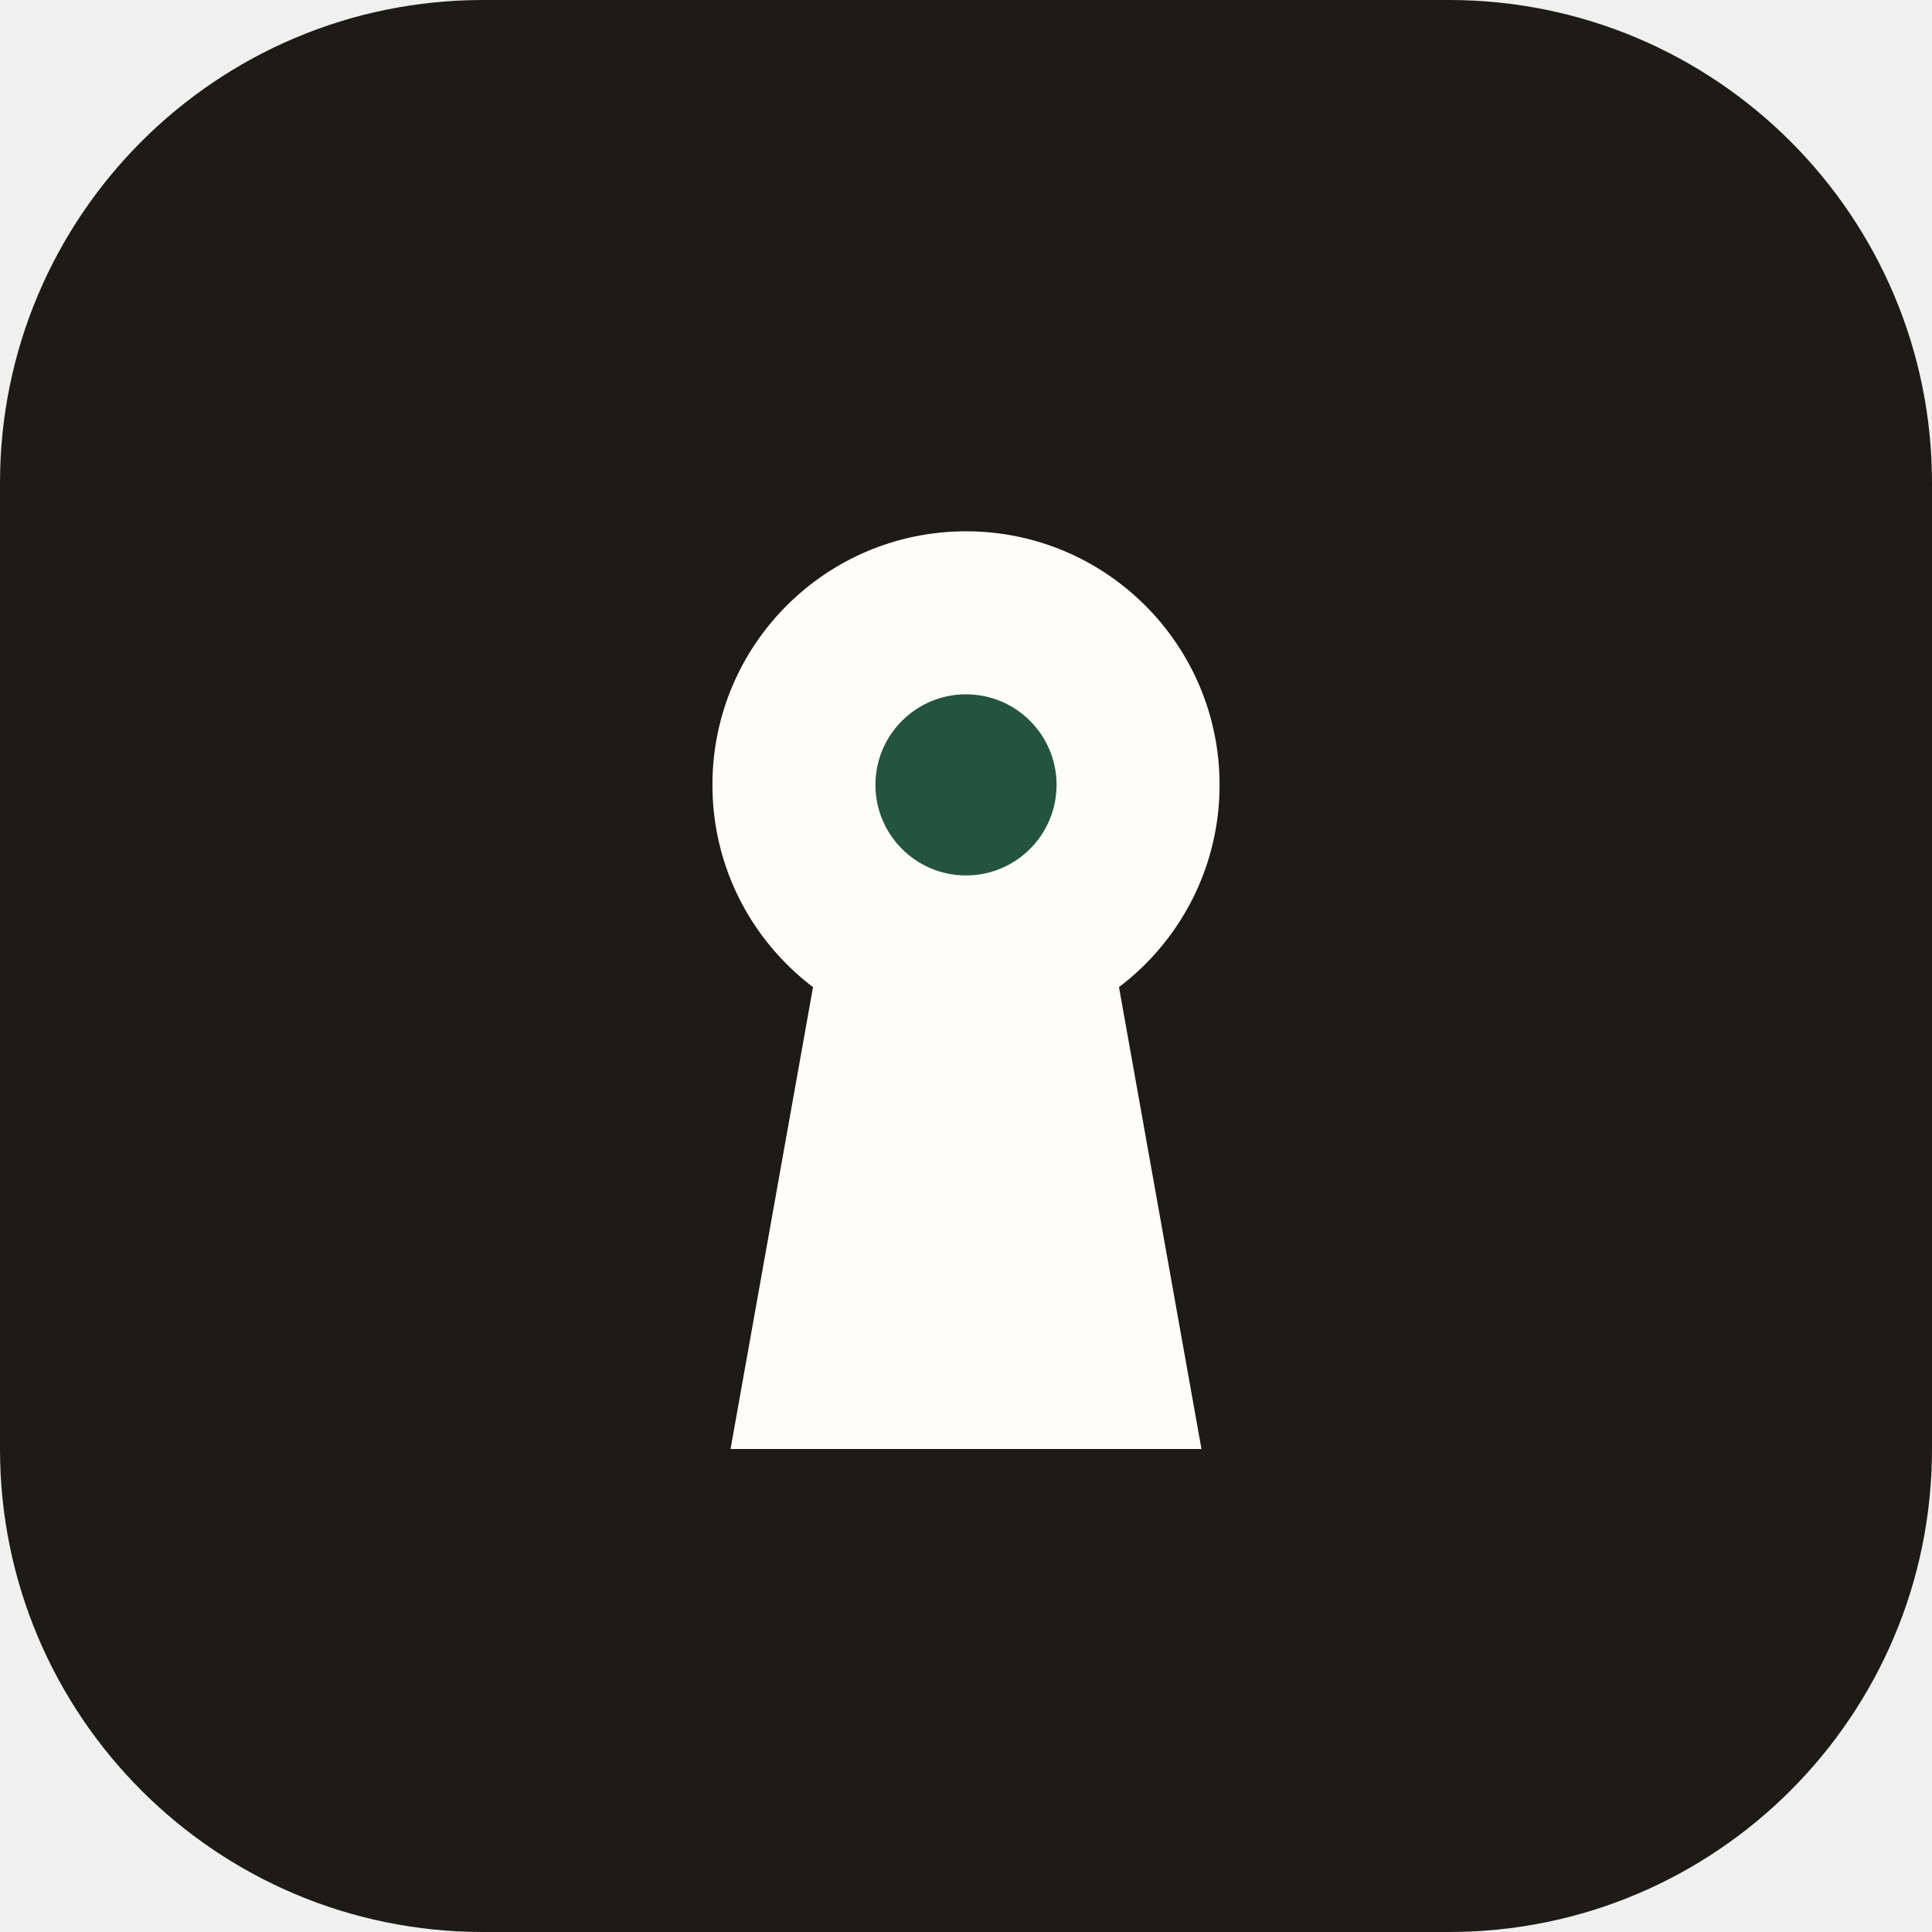
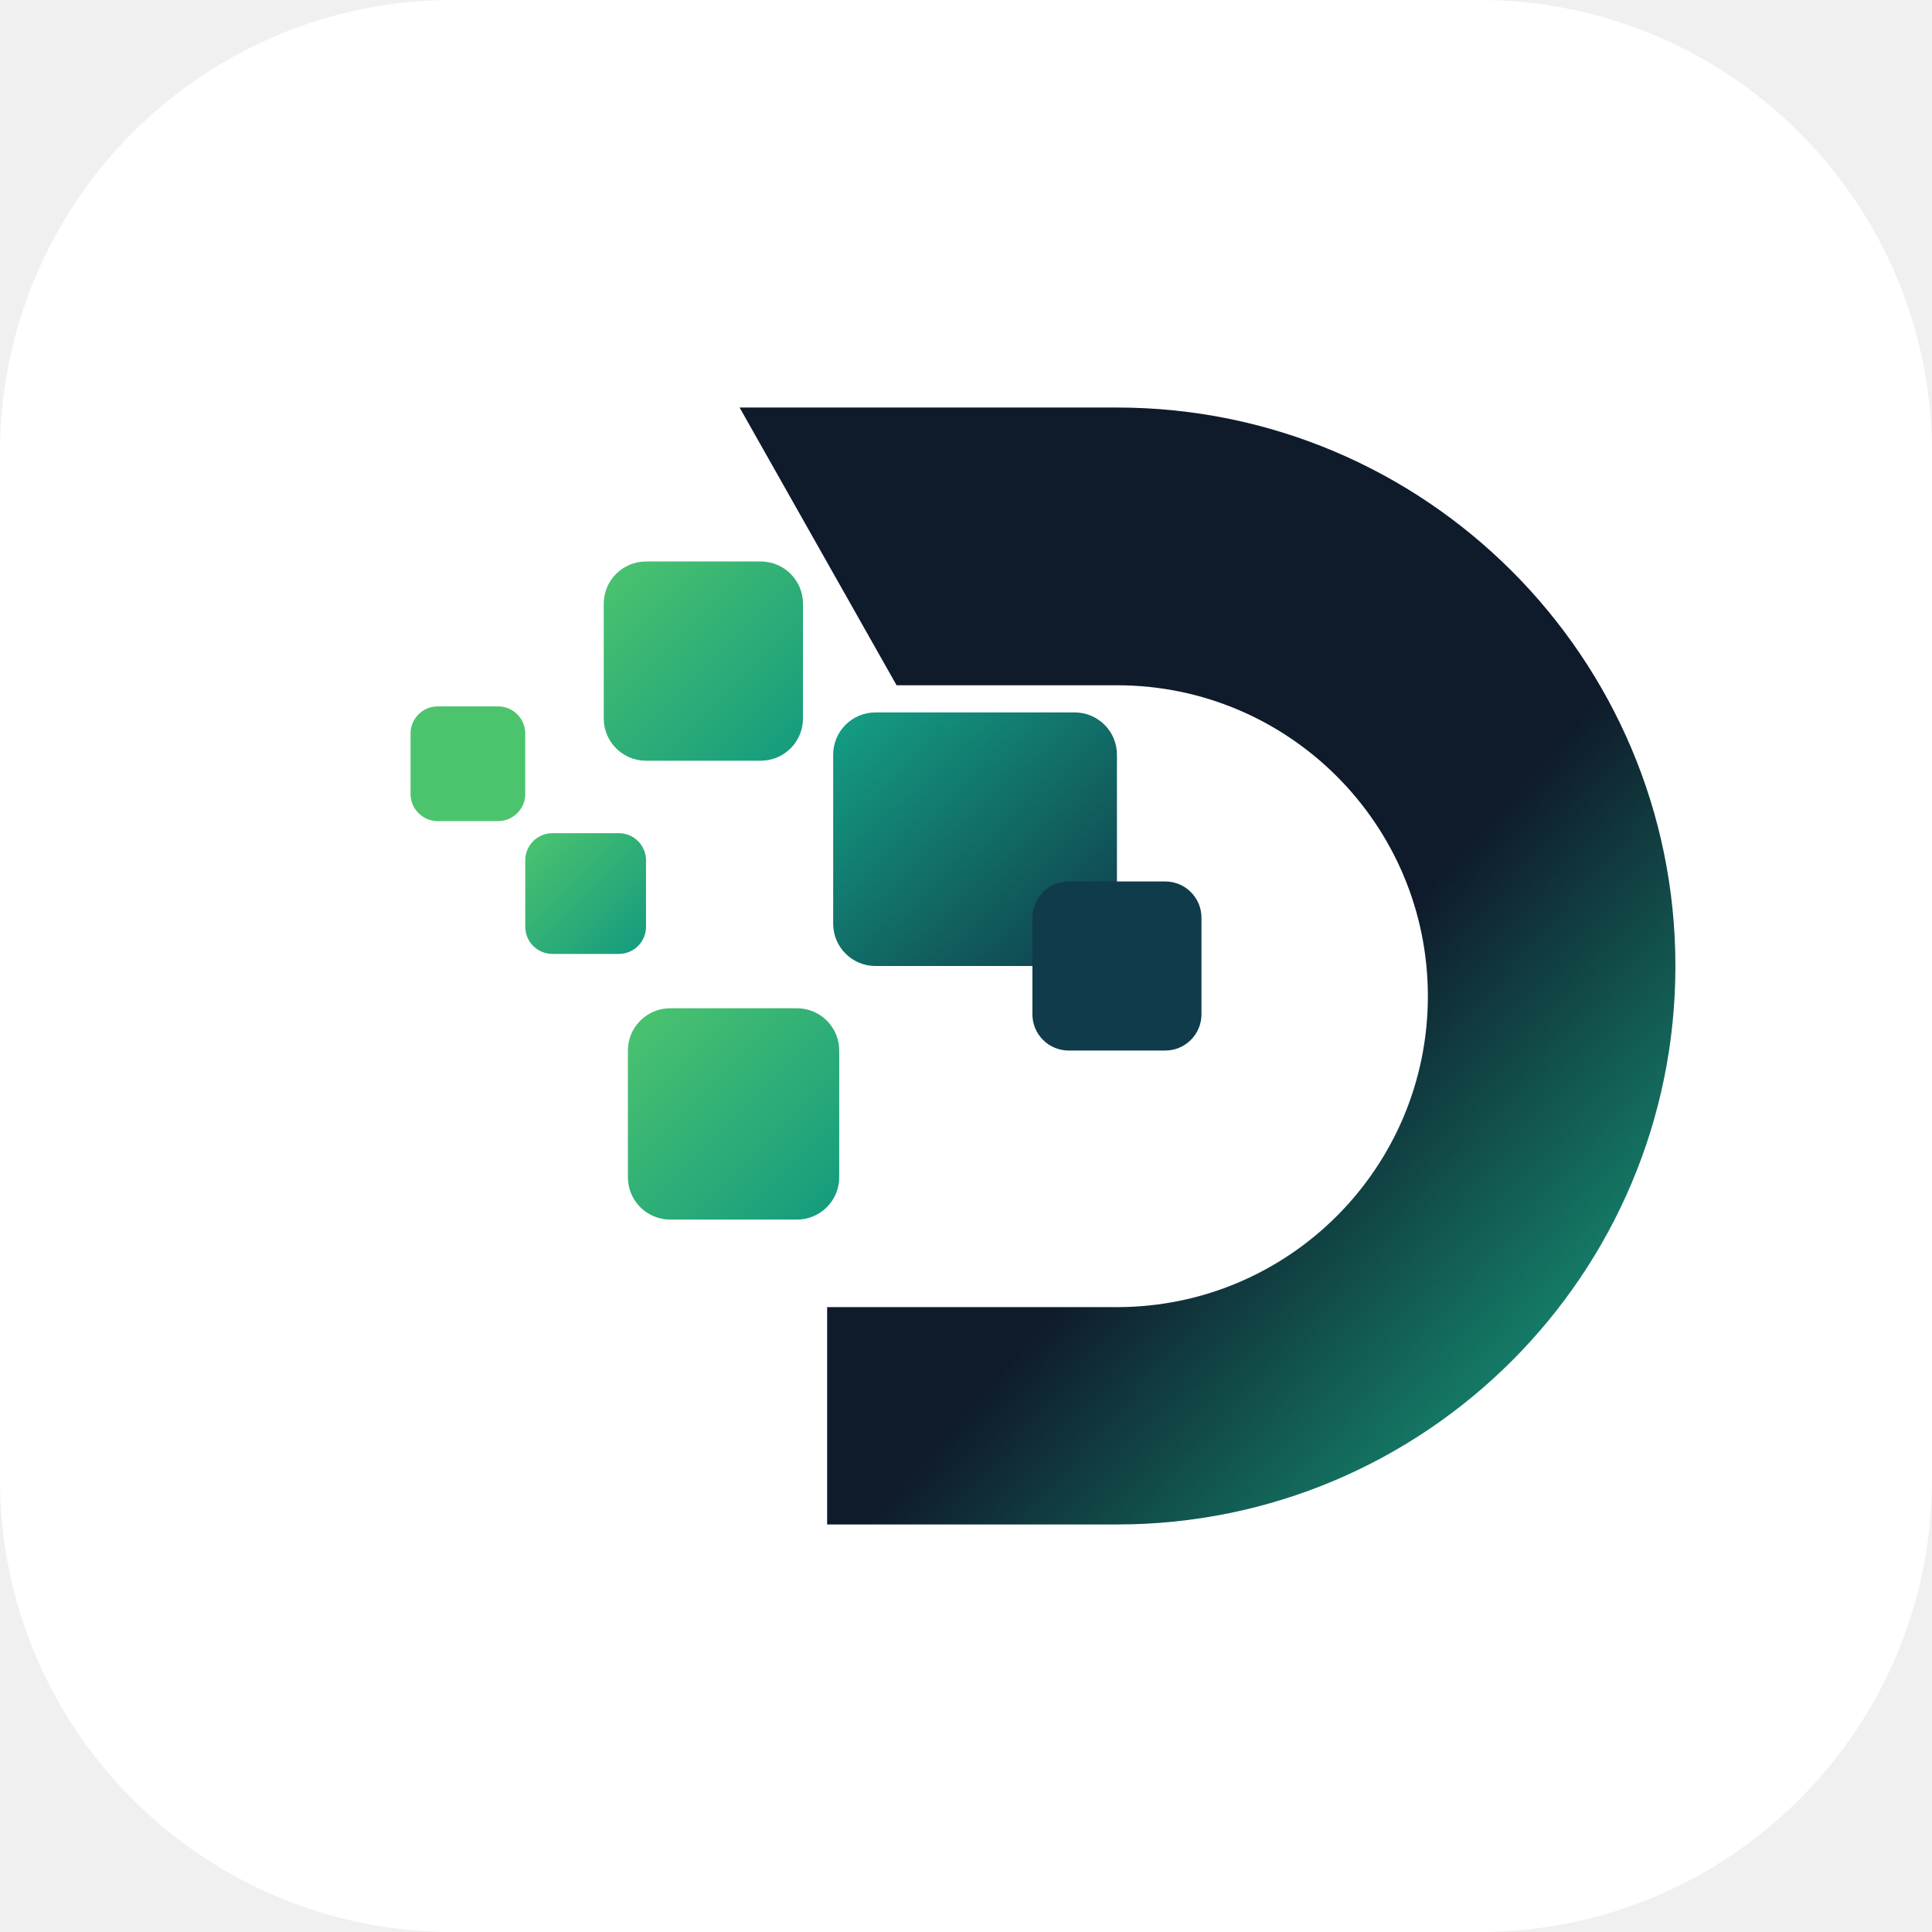
- <svg xmlns="http://www.w3.org/2000/svg" viewBox="0 0 32 32">
-   <rect width="32" height="32" rx="8" fill="#1d1b17" />
-   <circle cx="16" cy="13" r="4.2" fill="#fffdf8" />
-   <path d="M13.6 15.6h4.8l1.5 8.4h-7.8z" fill="#fffdf8" />
-   <circle cx="16" cy="13" r="1.5" fill="#24543f" />
+ <svg xmlns="http://www.w3.org/2000/svg" viewBox="0 0 64 64">
+   <defs>
+     <linearGradient id="d" x1="0.15" y1="0.1" x2="0.95" y2="0.95">
+       <stop offset="0.55" stop-color="#0f1b2b" />
+       <stop offset="1" stop-color="#16a37f" />
+     </linearGradient>
+     <linearGradient id="g" x1="0" y1="0" x2="1" y2="1">
+       <stop offset="0" stop-color="#4cc46e" />
+       <stop offset="1" stop-color="#139a7f" />
+     </linearGradient>
+     <linearGradient id="t" x1="0" y1="0" x2="1" y2="1">
+       <stop offset="0" stop-color="#14a085" />
+       <stop offset="1" stop-color="#0f3b4a" />
+     </linearGradient>
+   </defs>
+   <rect width="64" height="64" rx="15" fill="#ffffff" />
+   <path d="M24.5 13.5h12.5a17.5 17.5 0 0 1 0 37h-9.6v-7.2h9.6a10.3 10.3 0 0 0 0-20.6h-7.3z" fill="url(#d)" />
+   <rect x="27.6" y="23.6" width="9.4" height="8.4" rx="1.4" fill="url(#t)" />
+   <rect x="34.2" y="29.2" width="5.6" height="5.6" rx="1.2" fill="#0f3b4a" />
+   <rect x="20" y="18.6" width="6.6" height="6.6" rx="1.4" fill="url(#g)" />
+   <rect x="13.6" y="23.4" width="3.8" height="3.8" rx="0.9" fill="#4cc46e" />
+   <rect x="17.4" y="27.6" width="4" height="4" rx="0.9" fill="url(#g)" />
+   <rect x="20.8" y="33.4" width="7" height="7" rx="1.4" fill="url(#g)" />
</svg>
